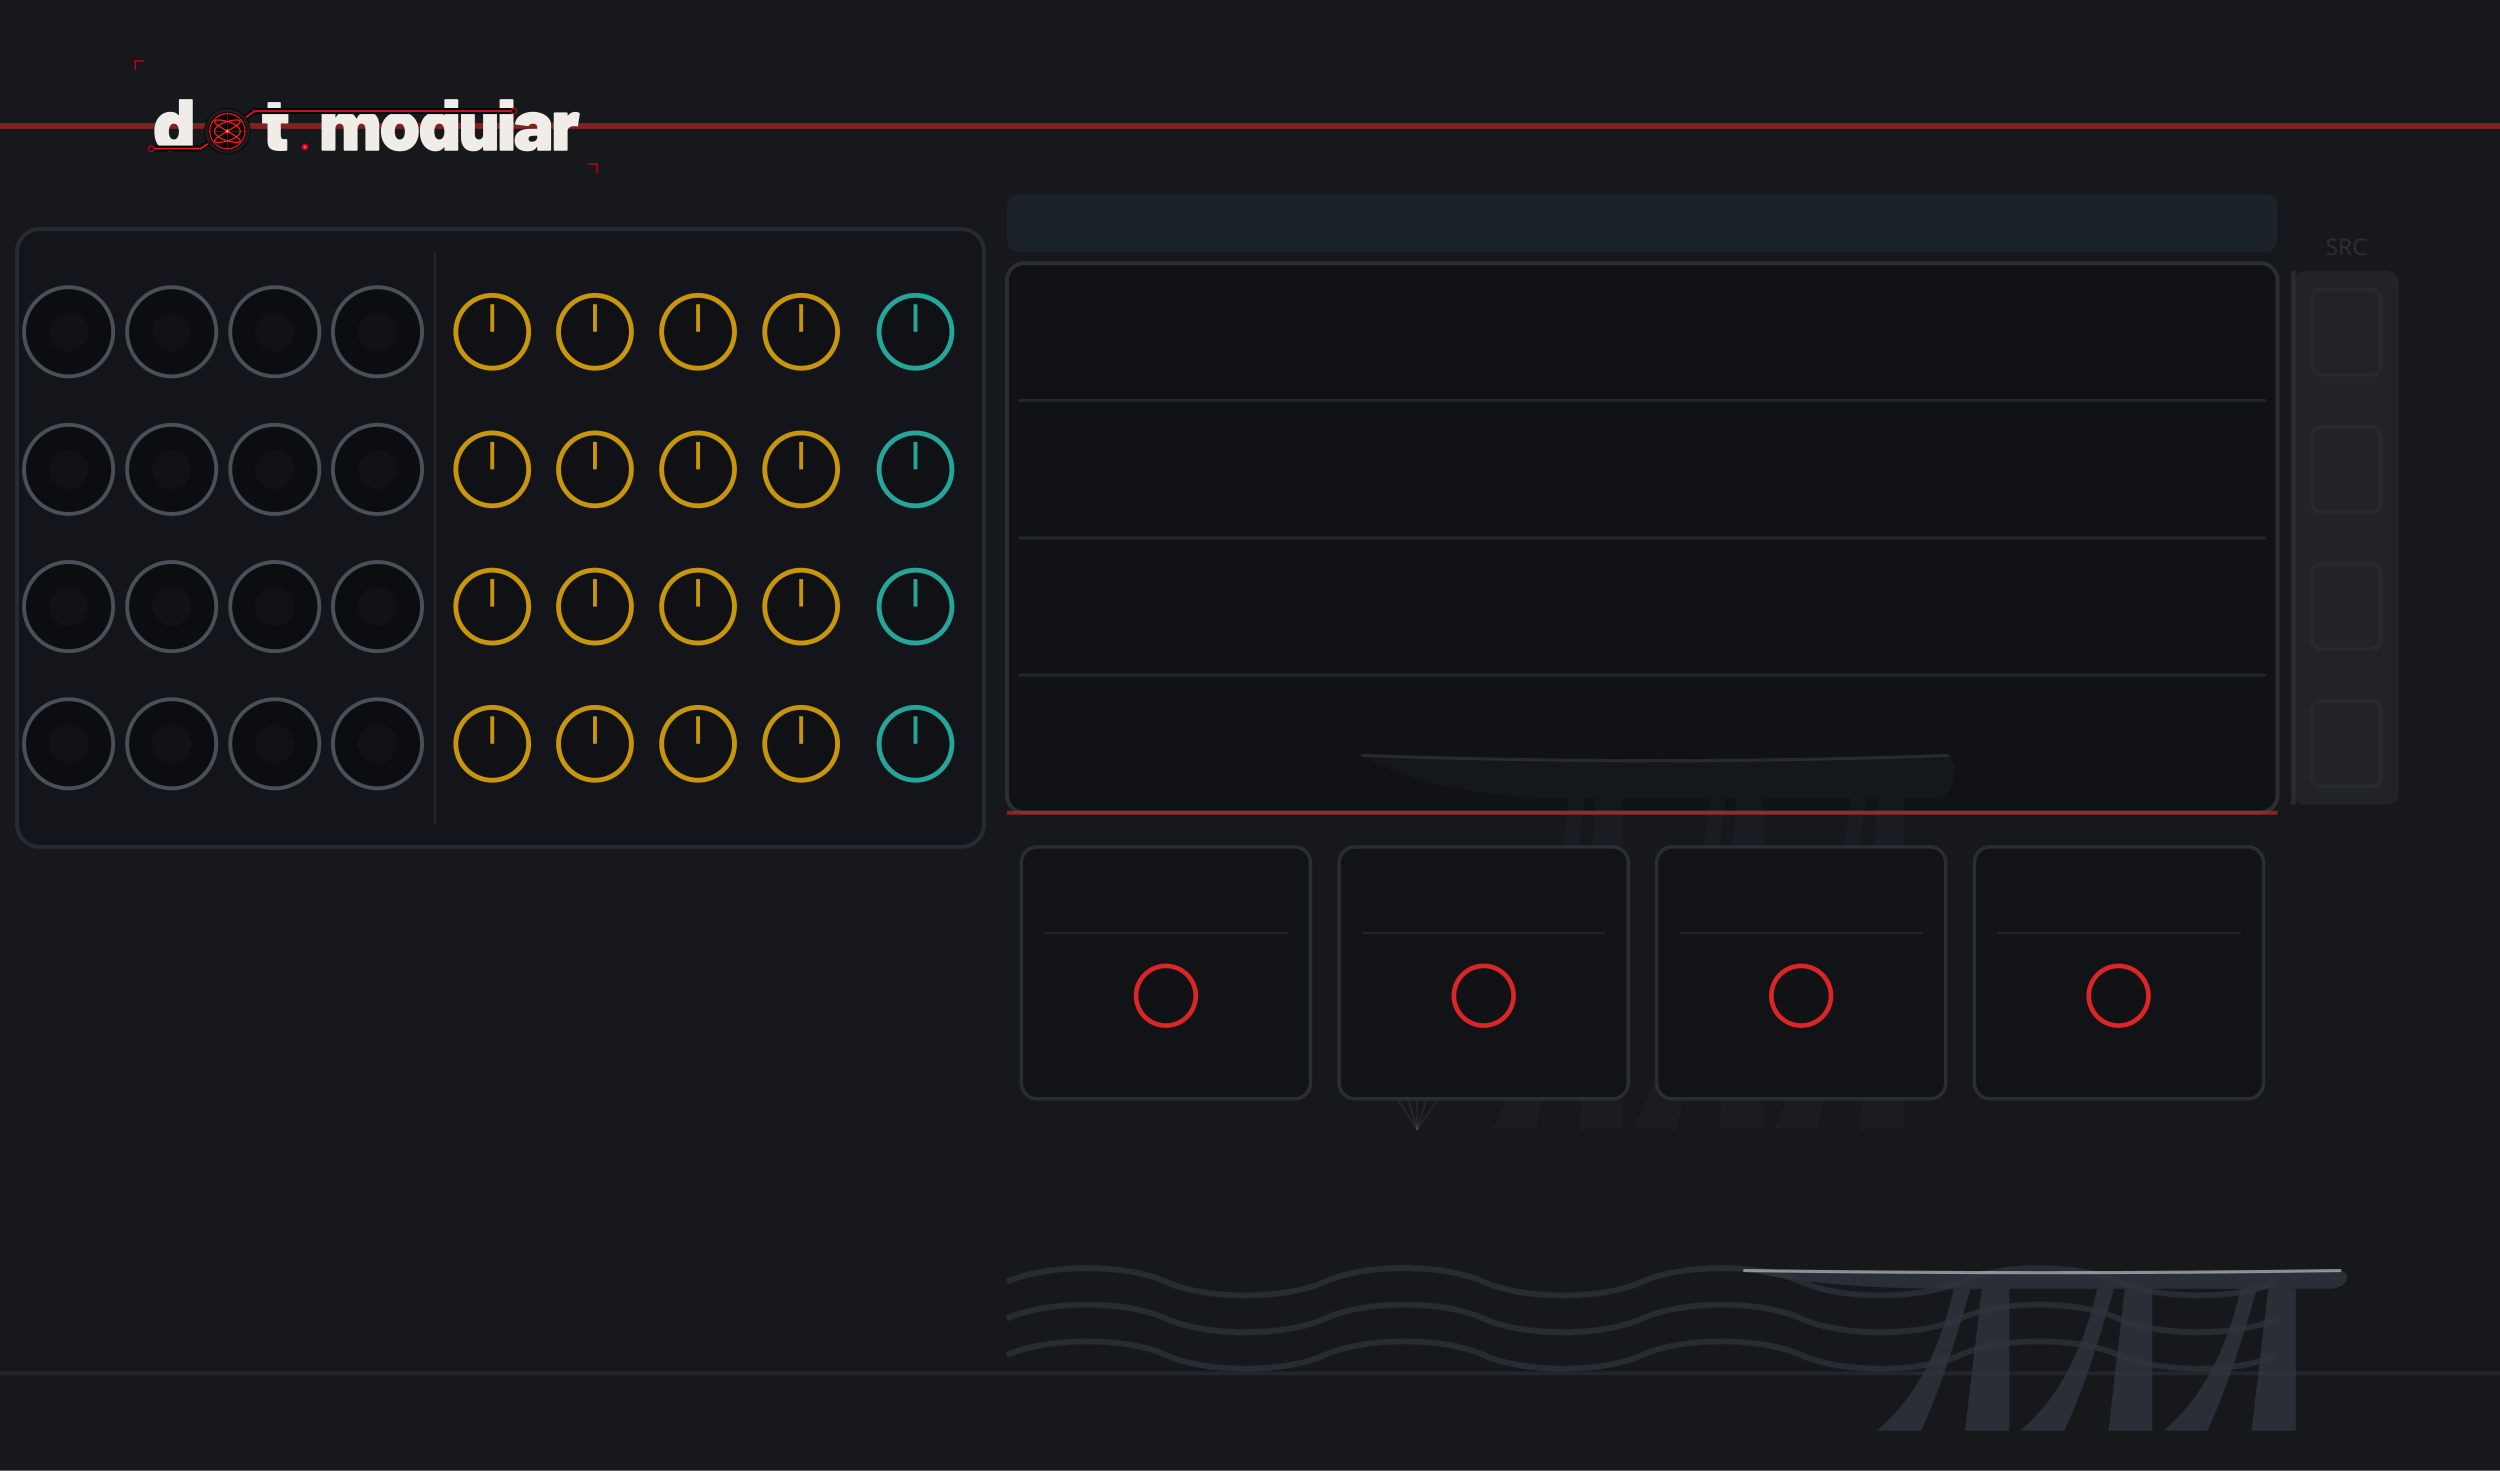
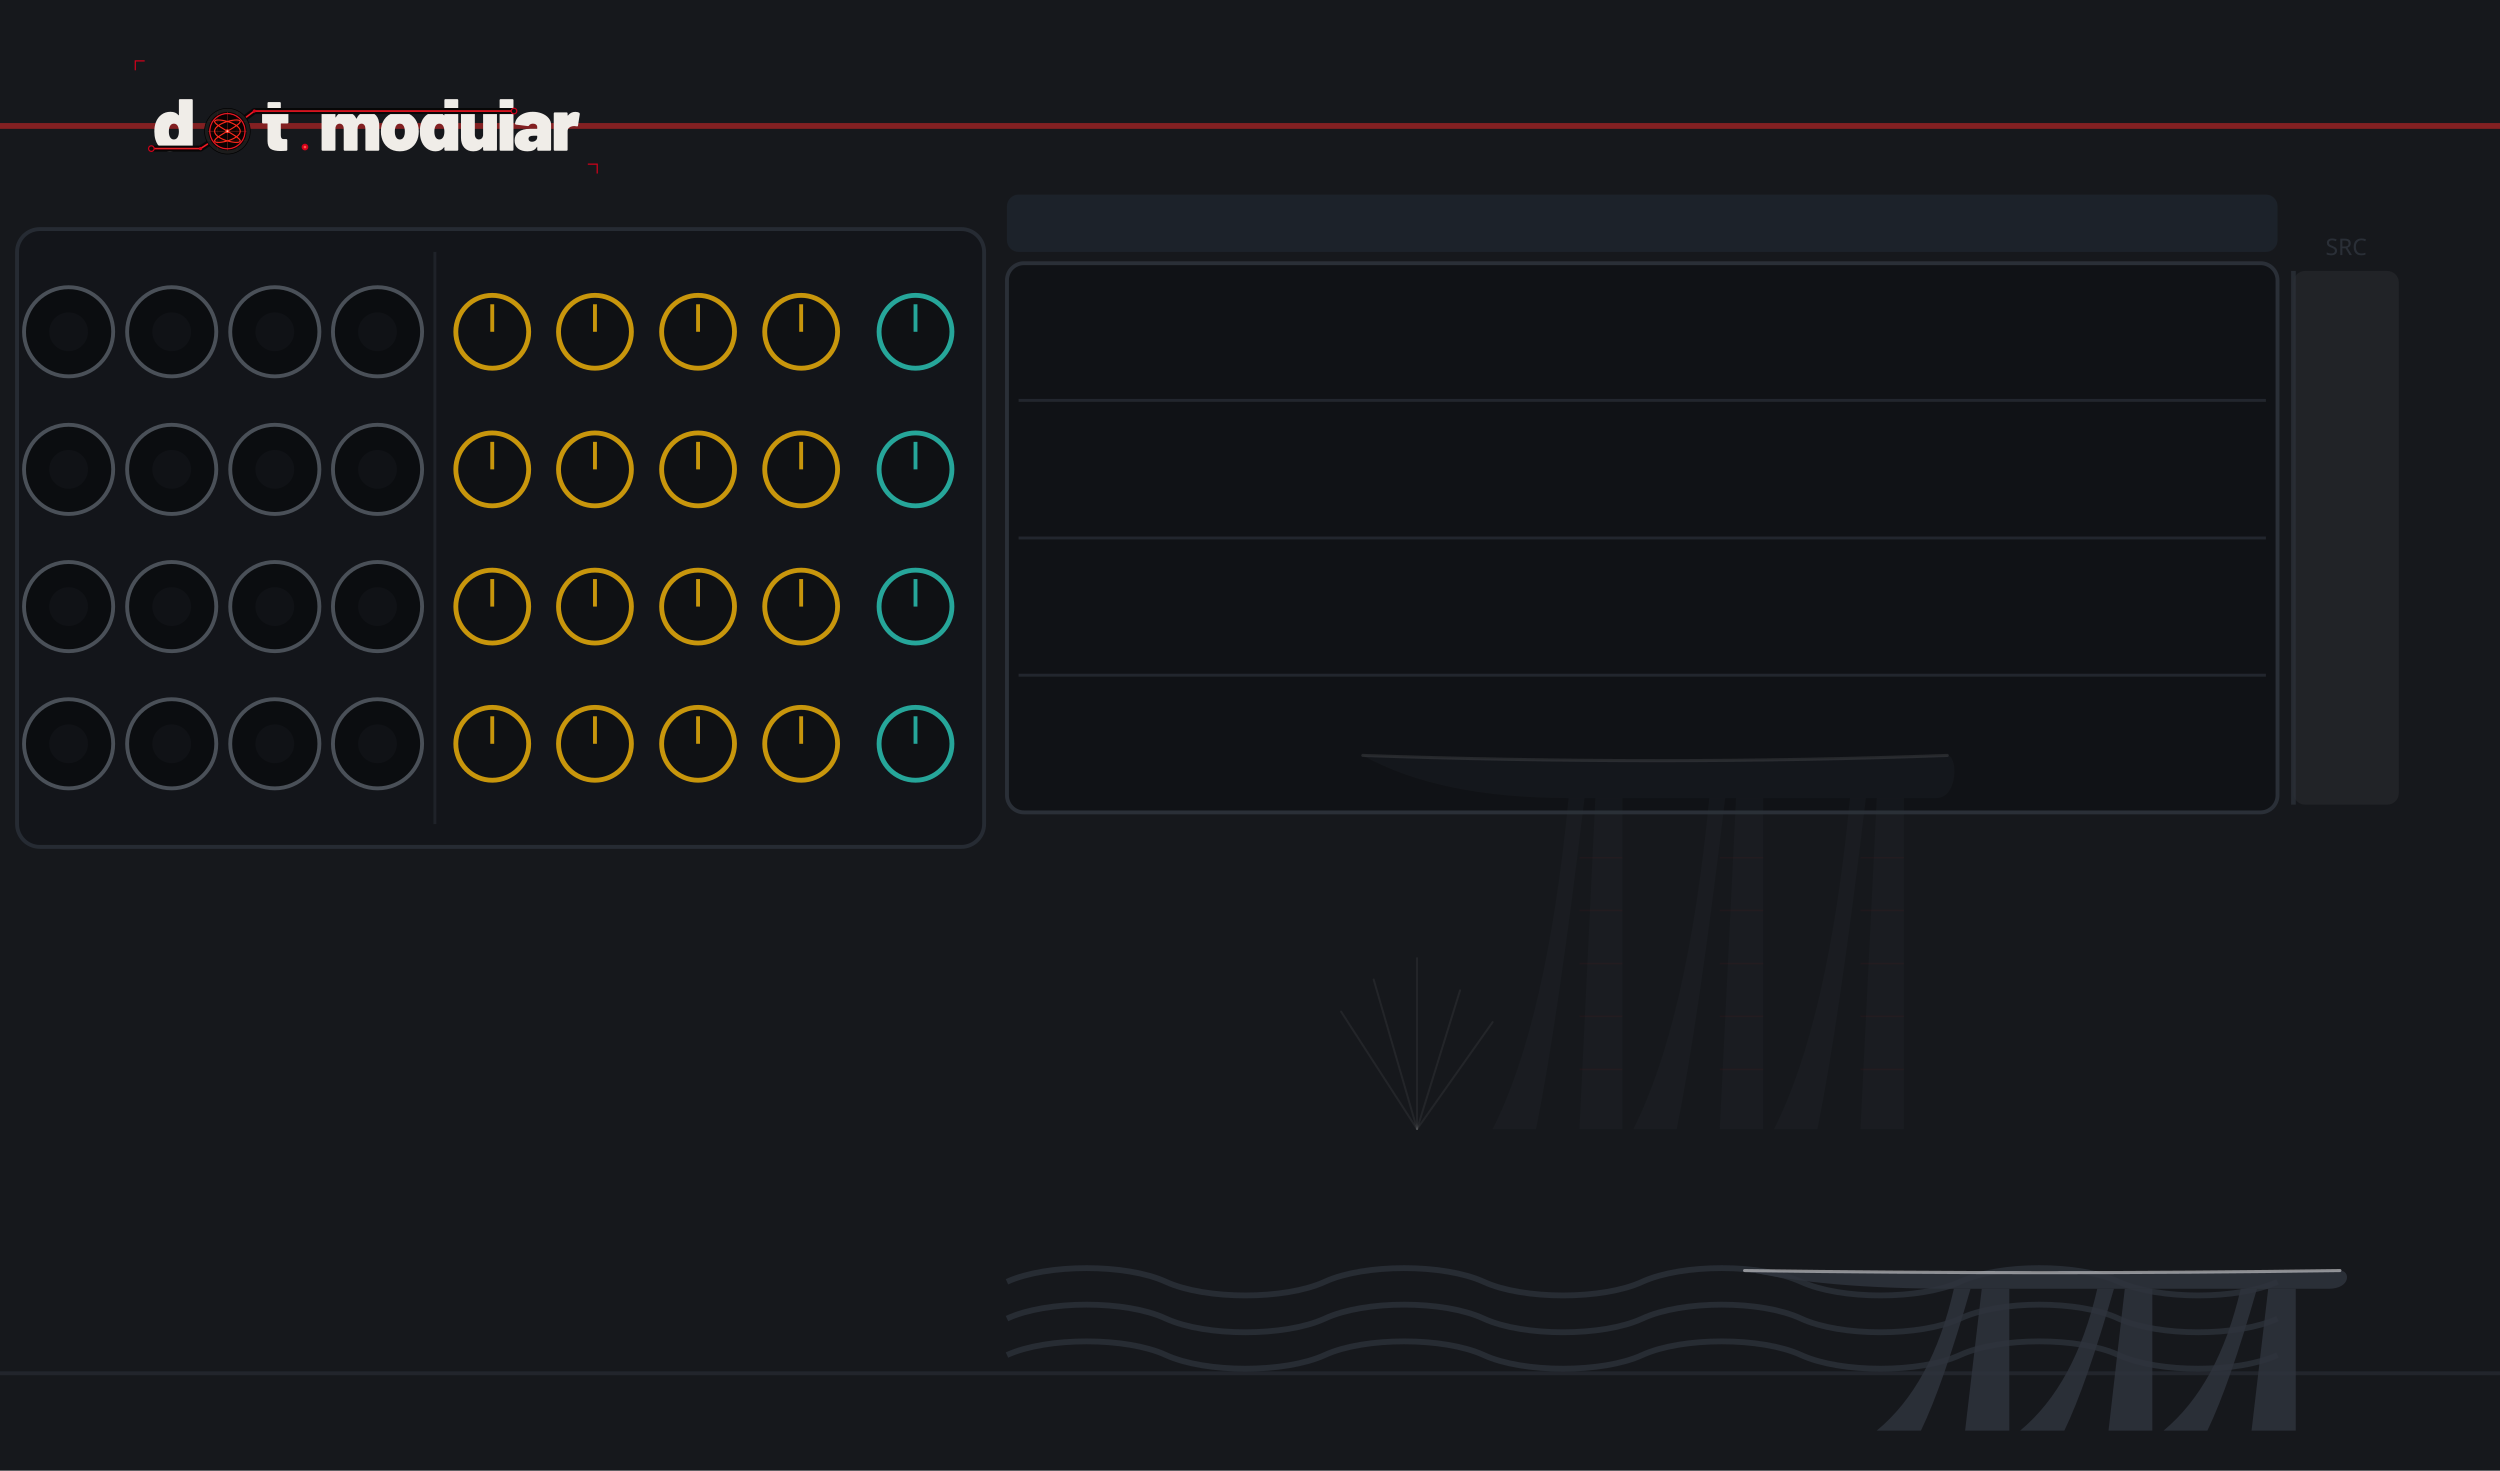
<svg xmlns="http://www.w3.org/2000/svg" width="645.0" height="379.43" viewBox="0 0 645.0 379.43">
  <g>
    <rect width="645.0" height="379.43" fill="#16181c" />
    <line x1="0" y1="32.5" x2="645.0" y2="32.5" stroke="#dc2626" stroke-width="1.5" opacity="0.55" />
    <line x1="0" y1="354.3" x2="645.0" y2="354.3" stroke="#262b33" stroke-width="1" opacity="0.7" />
    <rect x="259.8" y="50.2" width="327.8" height="14.8" rx="3.0" fill="#202833" opacity="0.6" />
    <rect x="259.8" y="67.9" width="327.8" height="141.7" rx="4.4" fill="#101216" stroke="#2a2f37" stroke-width="1" />
    <path d="M 385.1 291.3 Q 399.1 263.7 404.7 205.9 L 408.8 205.9 Q 401.9 263.7 396.3 291.3 Z" fill="#2e333c" fill-opacity="0.16" />
    <path d="M 421.4 291.3 Q 435.4 263.7 441.0 205.9 L 445.1 205.9 Q 438.2 263.7 432.6 291.3 Z" fill="#2e333c" fill-opacity="0.16" />
    <path d="M 457.7 291.3 Q 471.7 263.7 477.3 205.9 L 481.4 205.9 Q 474.5 263.7 468.9 291.3 Z" fill="#2e333c" fill-opacity="0.16" />
    <polygon points="407.5,291.3 411.6,205.9 418.6,205.9 418.6,291.3" fill="#2e333c" fill-opacity="0.16" />
    <polygon points="443.7,291.3 447.9,205.9 454.9,205.9 454.9,291.3" fill="#2e333c" fill-opacity="0.16" />
    <polygon points="480.0,291.3 484.2,205.9 491.2,205.9 491.2,291.3" fill="#2e333c" fill-opacity="0.16" />
    <line x1="407.5" y1="221.3" x2="418.6" y2="221.3" stroke="#dc2626" stroke-width="0.4" stroke-opacity="0.048" />
    <line x1="407.5" y1="234.9" x2="418.6" y2="234.9" stroke="#dc2626" stroke-width="0.4" stroke-opacity="0.048" />
    <line x1="407.5" y1="248.6" x2="418.6" y2="248.6" stroke="#dc2626" stroke-width="0.4" stroke-opacity="0.048" />
    <line x1="407.5" y1="262.2" x2="418.6" y2="262.2" stroke="#dc2626" stroke-width="0.4" stroke-opacity="0.048" />
    <line x1="407.5" y1="275.9" x2="418.6" y2="275.9" stroke="#dc2626" stroke-width="0.4" stroke-opacity="0.048" />
    <line x1="443.7" y1="221.3" x2="454.9" y2="221.3" stroke="#dc2626" stroke-width="0.4" stroke-opacity="0.048" />
    <line x1="443.7" y1="234.9" x2="454.9" y2="234.9" stroke="#dc2626" stroke-width="0.4" stroke-opacity="0.048" />
    <line x1="443.7" y1="248.6" x2="454.9" y2="248.6" stroke="#dc2626" stroke-width="0.4" stroke-opacity="0.048" />
    <line x1="443.7" y1="262.2" x2="454.9" y2="262.2" stroke="#dc2626" stroke-width="0.4" stroke-opacity="0.048" />
    <line x1="443.7" y1="275.9" x2="454.9" y2="275.9" stroke="#dc2626" stroke-width="0.4" stroke-opacity="0.048" />
    <line x1="480.0" y1="221.3" x2="491.2" y2="221.3" stroke="#dc2626" stroke-width="0.4" stroke-opacity="0.048" />
    <line x1="480.0" y1="234.9" x2="491.2" y2="234.9" stroke="#dc2626" stroke-width="0.4" stroke-opacity="0.048" />
    <line x1="480.0" y1="248.6" x2="491.2" y2="248.6" stroke="#dc2626" stroke-width="0.4" stroke-opacity="0.048" />
    <line x1="480.0" y1="262.2" x2="491.2" y2="262.2" stroke="#dc2626" stroke-width="0.4" stroke-opacity="0.048" />
    <line x1="480.0" y1="275.9" x2="491.2" y2="275.9" stroke="#dc2626" stroke-width="0.4" stroke-opacity="0.048" />
    <path d="M 351.6 194.9 Q 428.4 197.6 502.4 194.9 C 505.2 194.9 505.2 205.9 499.6 205.9 L 404.7 205.9 Q 371.2 205.9 351.6 194.9 Z" fill="#2e333c" fill-opacity="0.16" />
    <path d="M 351.6 194.9 Q 428.4 197.6 502.4 194.9" fill="none" stroke="#d8d8dc" stroke-width="0.8" stroke-opacity="0.112" stroke-linecap="round" />
    <line x1="365.6" y1="291.3" x2="346.0" y2="261.0" stroke="#d8d8dc" stroke-width="0.5" stroke-opacity="0.072" stroke-linecap="round" />
    <line x1="365.6" y1="291.3" x2="354.4" y2="252.7" stroke="#d8d8dc" stroke-width="0.5" stroke-opacity="0.072" stroke-linecap="round" />
    <line x1="365.6" y1="291.3" x2="365.6" y2="247.2" stroke="#d8d8dc" stroke-width="0.5" stroke-opacity="0.072" stroke-linecap="round" />
    <line x1="365.6" y1="291.3" x2="376.7" y2="255.5" stroke="#d8d8dc" stroke-width="0.5" stroke-opacity="0.072" stroke-linecap="round" />
    <line x1="365.6" y1="291.3" x2="385.1" y2="263.7" stroke="#d8d8dc" stroke-width="0.5" stroke-opacity="0.072" stroke-linecap="round" />
    <line x1="262.8" y1="103.3" x2="584.6" y2="103.3" stroke="#2a2f37" stroke-width="0.75" opacity="0.7" />
    <line x1="262.8" y1="138.8" x2="584.6" y2="138.8" stroke="#2a2f37" stroke-width="0.75" opacity="0.7" />
    <line x1="262.8" y1="174.2" x2="584.6" y2="174.2" stroke="#2a2f37" stroke-width="0.75" opacity="0.7" />
    <rect x="591.7" y="69.9" width="27.2" height="137.7" rx="3.0" fill="#ffffff" fill-opacity="0.05" />
    <line x1="591.7" y1="69.9" x2="591.7" y2="207.6" stroke="#2a2f37" stroke-width="1.2" opacity="0.8" />
    <text x="605.3" y="65.8" font-family="sans-serif" font-size="5.9" fill="#2a2f37" text-anchor="middle">SRC</text>
-     <rect x="596.5" y="74.7" width="17.7" height="22.0" rx="2.4" fill="none" stroke="#2a2f37" stroke-width="1.0" opacity="0.55" />
-     <rect x="596.5" y="110.1" width="17.7" height="22.0" rx="2.4" fill="none" stroke="#2a2f37" stroke-width="1.0" opacity="0.55" />
-     <rect x="596.5" y="145.5" width="17.7" height="22.0" rx="2.4" fill="none" stroke="#2a2f37" stroke-width="1.0" opacity="0.55" />
-     <rect x="596.5" y="180.9" width="17.7" height="22.0" rx="2.4" fill="none" stroke="#2a2f37" stroke-width="1.0" opacity="0.55" />
    <path d="M 259.8 330.7 C 270.1 326.0 290.6 326.0 300.8 330.7 C 311.1 335.4 331.5 335.4 341.8 330.7 C 352.0 326.0 372.5 326.0 382.8 330.7 C 393.0 335.4 413.5 335.4 423.7 330.7 C 434.0 326.0 454.4 326.0 464.7 330.7 C 474.9 335.4 495.4 335.4 505.7 330.7 C 515.9 326.0 536.4 326.0 546.6 330.7 C 556.9 335.4 577.4 335.4 587.6 330.7 " fill="none" stroke="#333944" stroke-width="1.5" stroke-opacity="0.6" />
    <path d="M 259.8 340.2 C 270.1 335.4 290.6 335.4 300.8 340.2 C 311.1 344.9 331.5 344.9 341.8 340.2 C 352.0 335.4 372.5 335.4 382.8 340.2 C 393.0 344.9 413.5 344.9 423.7 340.2 C 434.0 335.4 454.4 335.4 464.7 340.2 C 474.9 344.9 495.4 344.9 505.7 340.2 C 515.9 335.4 536.4 335.4 546.6 340.2 C 556.9 344.9 577.4 344.9 587.6 340.2 " fill="none" stroke="#333944" stroke-width="1.5" stroke-opacity="0.6" />
    <path d="M 259.8 349.6 C 270.1 344.9 290.6 344.9 300.8 349.6 C 311.1 354.3 331.5 354.3 341.8 349.6 C 352.0 344.9 372.5 344.9 382.8 349.6 C 393.0 354.3 413.5 354.3 423.7 349.6 C 434.0 344.9 454.4 344.9 464.7 349.6 C 474.9 354.3 495.4 354.3 505.7 349.6 C 515.9 344.9 536.4 344.9 546.6 349.6 C 556.9 354.3 577.4 354.3 587.6 349.6 " fill="none" stroke="#333944" stroke-width="1.5" stroke-opacity="0.6" />
    <path d="M 484.2 369.1 Q 498.5 357.3 504.1 332.5 L 508.4 332.5 Q 501.3 357.3 495.6 369.1 Z" fill="#2e333c" fill-opacity="0.85" />
    <path d="M 521.2 369.1 Q 535.4 357.3 541.1 332.5 L 545.4 332.5 Q 538.3 357.3 532.6 369.1 Z" fill="#2e333c" fill-opacity="0.85" />
    <path d="M 558.2 369.1 Q 572.4 357.3 578.1 332.5 L 582.3 332.5 Q 575.2 357.3 569.5 369.1 Z" fill="#2e333c" fill-opacity="0.85" />
    <polygon points="507.0,369.1 511.3,332.5 518.4,332.5 518.4,369.1" fill="#2e333c" fill-opacity="0.85" />
    <polygon points="544.0,369.1 548.2,332.5 555.3,332.5 555.3,369.1" fill="#2e333c" fill-opacity="0.85" />
    <polygon points="580.9,369.1 585.2,332.5 592.3,332.5 592.3,369.1" fill="#2e333c" fill-opacity="0.85" />
    <path d="M 450.1 327.8 Q 528.3 328.9 603.7 327.8 C 606.5 327.8 606.5 332.5 600.8 332.5 L 504.1 332.5 Q 470.0 332.5 450.1 327.8 Z" fill="#2e333c" fill-opacity="0.85" />
    <path d="M 450.1 327.8 Q 528.3 328.9 603.7 327.8" fill="none" stroke="#d8d8dc" stroke-width="0.8" stroke-opacity="0.595" stroke-linecap="round" />
    <rect x="4.4" y="59.1" width="249.5" height="159.4" rx="5.9" fill="#13151a" stroke="#262b33" stroke-width="1" />
    <line x1="112.2" y1="65.0" x2="112.2" y2="212.6" stroke="#262b33" stroke-width="0.75" opacity="0.6" />
  </g>
  <g>
    <g transform="translate(32.48,13.29) scale(0.17297)">
      <g transform="translate(40.00,148.00) scale(0.11,-0.11)">
        <path d="M370 700H528Q535 700 539.0 696.0Q543 692 543 685V15Q543 8 539.0 4.0Q535 0 528 0H370Q363 0 359.0 4.0Q355 8 355 15V45Q355 48 353.0 49.0Q351 50 349 47Q312 -8 233 -8Q166 -8 112.5 34.5Q59 77 37 150Q22 200 22 262Q22 334 44 390Q68 451 119.0 489.5Q170 528 241 528Q314 528 349 482Q351 480 353.0 480.5Q355 481 355 484V685Q355 692 359.0 696.0Q363 700 370 700ZM355 259Q355 307 339 336Q321 367 287 367Q251 367 234 334Q219 306 219 259Q219 214 234 186Q252 153 287 153Q322 153 340 187Q355 216 355 259Z" fill="#f0ede8" />
      </g>
      <g transform="translate(201.37,148.00) scale(0.11,-0.11)">
        <path d="M358 370H275Q270 370 270 365V208Q270 158 306 158H343Q350 158 354.0 154.0Q358 150 358 143V15Q358 1 343 -1Q304 -4 268 -4Q177 -4 134.0 24.0Q91 52 90 130V365Q90 370 85 370H31Q24 370 20.0 374.0Q16 378 16 385V505Q16 512 20.0 516.0Q24 520 31 520H85Q90 520 90 525V645Q90 652 94.0 656.0Q98 660 105 660H255Q262 660 266.0 656.0Q270 652 270 645V525Q270 520 275 520H358Q365 520 369.0 516.0Q373 512 373 505V385Q373 378 369.0 374.0Q365 370 358 370Z" fill="#f0ede8" />
      </g>
      <g transform="translate(288.27,148.00) scale(0.11,-0.11)">
        <path d="M815 341V15Q815 8 811.0 4.0Q807 0 800 0H642Q635 0 631.0 4.0Q627 8 627 15V300Q627 330 612.5 348.5Q598 367 575 367Q551 367 536.0 348.5Q521 330 521 300V15Q521 8 517.0 4.0Q513 0 506 0H348Q341 0 337.0 4.0Q333 8 333 15V300Q333 330 317.5 348.5Q302 367 277 367Q255 367 240.5 353.5Q226 340 222 317Q221 315 221 311V15Q221 8 217.0 4.0Q213 0 206 0H48Q41 0 37.0 4.0Q33 8 33 15V505Q33 512 37.0 516.0Q41 520 48 520H206Q213 520 217.0 516.0Q221 512 221 505V455Q221 451 223.0 451.0Q225 451 227 454Q265 528 355 528Q406 528 444.5 504.5Q483 481 503 437Q506 432 509 438Q529 483 564.5 505.5Q600 528 648 528Q727 528 771.0 479.0Q815 430 815 341Z" fill="#f0ede8" />
      </g>
      <g transform="translate(377.92,148.00) scale(0.11,-0.11)">
        <path d="M32 181Q22 217 22 261Q22 310 34 350Q58 433 122.5 480.5Q187 528 280 528Q373 528 436.5 480.5Q500 433 524 352Q536 310 536 263Q536 225 528 187Q507 97 441.5 44.5Q376 -8 279 -8Q184 -8 118.5 43.0Q53 94 32 181ZM343 217Q347 236 347 262Q347 285 342 308Q327 367 279 367Q229 367 216 308Q211 291 211 262Q211 236 215 217Q230 153 279 153Q305 153 321.0 170.5Q337 188 343 217Z" fill="#f0ede8" />
      </g>
      <g transform="translate(436.00,148.00) scale(0.11,-0.11)">
        <path d="M370 700H528Q535 700 539.0 696.0Q543 692 543 685V15Q543 8 539.0 4.0Q535 0 528 0H370Q363 0 359.0 4.0Q355 8 355 15V45Q355 48 353.0 49.0Q351 50 349 47Q312 -8 233 -8Q166 -8 112.5 34.5Q59 77 37 150Q22 200 22 262Q22 334 44 390Q68 451 119.0 489.5Q170 528 241 528Q314 528 349 482Q351 480 353.0 480.5Q355 481 355 484V685Q355 692 359.0 696.0Q363 700 370 700ZM355 259Q355 307 339 336Q321 367 287 367Q251 367 234 334Q219 306 219 259Q219 214 234 186Q252 153 287 153Q322 153 340 187Q355 216 355 259Z" fill="#f0ede8" />
      </g>
      <g transform="translate(496.39,148.00) scale(0.11,-0.11)">
        <path d="M346 520H504Q511 520 515.0 516.0Q519 512 519 505V15Q519 8 515.0 4.0Q511 0 504 0H346Q339 0 335.0 4.0Q331 8 331 15V48Q331 51 329.0 52.0Q327 53 325 50Q284 -8 197 -8Q121 -8 76.0 41.5Q31 91 31 179V505Q31 512 35.0 516.0Q39 520 46 520H204Q211 520 215.0 516.0Q219 512 219 505V220Q219 190 234.5 171.5Q250 153 275 153Q297 153 311.5 166.5Q326 180 330 203Q331 205 331 209V505Q331 512 335.0 516.0Q339 520 346 520Z" fill="#f0ede8" />
      </g>
      <g transform="translate(553.81,148.00) scale(0.11,-0.11)">
        <path d="M33 15V685Q33 692 37.0 696.0Q41 700 48 700H206Q213 700 217.0 696.0Q221 692 221 685V15Q221 8 217.0 4.0Q213 0 206 0H48Q41 0 37.0 4.0Q33 8 33 15Z" fill="#f0ede8" />
      </g>
      <g transform="translate(578.45,148.00) scale(0.11,-0.11)">
        <path d="M507 355V15Q507 8 503.0 4.0Q499 0 492 0H334Q327 0 323.0 4.0Q319 8 319 15V50Q319 54 317.5 54.5Q316 55 314 52Q297 21 267.0 6.5Q237 -8 188 -8Q106 -8 59.0 29.5Q12 67 12 139Q12 215 65.5 256.0Q119 297 221 297H314Q319 297 319 302V320Q319 341 303.5 354.0Q288 367 262 367Q244 367 230.0 361.0Q216 355 210 345Q206 338 202.5 335.5Q199 333 193 334L32 354Q18 356 18 366Q22 411 54.0 448.0Q86 485 139.5 506.5Q193 528 259 528Q327 528 384.0 505.0Q441 482 474.0 442.0Q507 402 507 355ZM319 185V198Q319 203 314 203H264Q201 203 201 162Q201 144 212.5 133.0Q224 122 246 122Q278 122 298.5 139.0Q319 156 319 185Z" fill="#f0ede8" />
      </g>
      <g transform="translate(634.55,148.00) scale(0.11,-0.11)">
        <path d="M379 514Q388 509 386 495L362 341Q361 333 356.5 331.0Q352 329 344 331Q326 335 312 335Q297 335 284 332Q258 327 239.5 310.5Q221 294 221 266V15Q221 8 217.0 4.0Q213 0 206 0H48Q41 0 37.0 4.0Q33 8 33 15V505Q33 512 37.0 516.0Q41 520 48 520H206Q213 520 217.0 516.0Q221 512 221 505V481Q221 478 223.0 477.0Q225 476 226 478Q264 527 325 527Q359 527 379 514Z" fill="#f0ede8" />
      </g>
      <path d="M 38.0,144.8 L 111.3,144.8 L 151.4,118.8 L 191.6,88.8 L 578.9,88.8" fill="none" stroke="#070707" stroke-width="9.0" stroke-linecap="round" stroke-linejoin="round" />
      <path d="M 38.0,144.8 L 111.3,144.8 L 151.4,118.8 L 191.6,88.8 L 578.9,88.8" fill="none" stroke="#d4001a" stroke-width="2.60" stroke-linecap="round" stroke-linejoin="round" />
      <path d="M 38.0,144.8 L 111.3,144.8 L 151.4,118.8 L 191.6,88.8 L 578.9,88.8" fill="none" stroke="#ff5533" stroke-width="0.88" stroke-linecap="round" stroke-linejoin="round" opacity="0.7" />
      <circle cx="38.0" cy="144.8" r="4.2" fill="#0d0d0d" stroke="#d4001a" stroke-width="1.76" />
      <circle cx="578.9" cy="88.8" r="4.2" fill="#0d0d0d" stroke="#d4001a" stroke-width="1.76" />
      <circle cx="111.3" cy="144.8" r="2.4" fill="#d4001a" />
      <circle cx="191.6" cy="88.8" r="2.4" fill="#d4001a" />
      <g transform="translate(151.430,118.850)">
        <circle r="34.100" fill="#1c1c1c" stroke="#000000" stroke-width="1.023" />
        <circle r="28.644" fill="#0a0202" />
        <g stroke="#a83020" stroke-width="0.682" opacity="0.9">
          <line x1="-28.644" y1="0" x2="28.644" y2="0" />
          <line x1="0" y1="-28.644" x2="0" y2="28.644" />
        </g>
        <g stroke="#7a2018" stroke-width="0.443" opacity="0.6">
          <line x1="-28.644" y1="-14.322" x2="28.644" y2="-14.322" />
          <line x1="-14.322" y1="-28.644" x2="-14.322" y2="28.644" />
          <line x1="-28.644" y1="14.322" x2="28.644" y2="14.322" />
          <line x1="14.322" y1="-28.644" x2="14.322" y2="28.644" />
        </g>
        <path d="M 19.10,0.00 L 19.01,1.05 L 18.76,2.09 L 18.34,3.13 L 17.76,4.16 L 17.01,5.16 L 16.12,6.15 L 15.09,7.11 L 13.92,8.05 L 12.63,8.95 L 11.22,9.82 L 9.72,10.65 L 8.13,11.44 L 6.47,12.18 L 4.75,12.87 L 2.99,13.52 L 1.20,14.11 L -0.60,14.64 L -2.39,15.12 L -4.17,15.54 L -5.90,15.89 L -7.58,16.18 L -9.20,16.41 L -10.73,16.58 L -12.17,16.68 L -13.50,16.71 L -14.71,16.68 L -15.79,16.58 L -16.73,16.41 L -17.53,16.18 L -18.16,15.89 L -18.64,15.54 L -18.95,15.12 L -19.09,14.64 L -19.06,14.11 L -18.86,13.52 L -18.50,12.87 L -17.97,12.18 L -17.28,11.44 L -16.44,10.65 L -15.45,9.82 L -14.32,8.95 L -13.07,8.05 L -11.70,7.11 L -10.23,6.15 L -8.67,5.16 L -7.03,4.16 L -5.33,3.13 L -3.58,2.09 L -1.80,1.05 L -0.00,0.00 L 1.80,-1.05 L 3.58,-2.09 L 5.33,-3.13 L 7.03,-4.16 L 8.67,-5.16 L 10.23,-6.15 L 11.70,-7.11 L 13.07,-8.05 L 14.32,-8.95 L 15.45,-9.82 L 16.44,-10.65 L 17.28,-11.44 L 17.97,-12.18 L 18.50,-12.87 L 18.86,-13.52 L 19.06,-14.11 L 19.09,-14.64 L 18.95,-15.12 L 18.64,-15.54 L 18.16,-15.89 L 17.53,-16.18 L 16.73,-16.41 L 15.79,-16.58 L 14.71,-16.68 L 13.50,-16.71 L 12.17,-16.68 L 10.73,-16.58 L 9.20,-16.41 L 7.58,-16.18 L 5.90,-15.89 L 4.17,-15.54 L 2.39,-15.12 L 0.60,-14.64 L -1.20,-14.11 L -2.99,-13.52 L -4.75,-12.87 L -6.47,-12.18 L -8.13,-11.44 L -9.72,-10.65 L -11.22,-9.82 L -12.63,-8.95 L -13.92,-8.05 L -15.09,-7.11 L -16.12,-6.15 L -17.01,-5.16 L -17.76,-4.16 L -18.34,-3.13 L -18.76,-2.09 L -19.01,-1.05 L -19.10,-0.00 L -19.01,1.05 L -18.76,2.09 L -18.34,3.13 L -17.76,4.16 L -17.01,5.16 L -16.12,6.15 L -15.09,7.11 L -13.92,8.05 L -12.63,8.95 L -11.22,9.82 L -9.72,10.65 L -8.13,11.44 L -6.47,12.18 L -4.75,12.87 L -2.99,13.52 L -1.20,14.11 L 0.60,14.64 L 2.39,15.12 L 4.17,15.54 L 5.90,15.89 L 7.58,16.18 L 9.20,16.41 L 10.73,16.58 L 12.17,16.68 L 13.50,16.71 L 14.71,16.68 L 15.79,16.58 L 16.73,16.41 L 17.53,16.18 L 18.16,15.89 L 18.64,15.54 L 18.95,15.12 L 19.09,14.64 L 19.06,14.11 L 18.86,13.52 L 18.50,12.87 L 17.97,12.18 L 17.28,11.44 L 16.44,10.65 L 15.45,9.82 L 14.32,8.95 L 13.07,8.05 L 11.70,7.11 L 10.23,6.15 L 8.67,5.16 L 7.03,4.16 L 5.33,3.13 L 3.58,2.09 L 1.80,1.05 L 0.00,0.00 L -1.80,-1.05 L -3.58,-2.09 L -5.33,-3.13 L -7.03,-4.16 L -8.67,-5.16 L -10.23,-6.15 L -11.70,-7.11 L -13.07,-8.05 L -14.32,-8.95 L -15.45,-9.82 L -16.44,-10.65 L -17.28,-11.44 L -17.97,-12.18 L -18.50,-12.87 L -18.86,-13.52 L -19.06,-14.11 L -19.09,-14.64 L -18.95,-15.12 L -18.64,-15.54 L -18.16,-15.89 L -17.53,-16.18 L -16.73,-16.41 L -15.79,-16.58 L -14.71,-16.68 L -13.50,-16.71 L -12.17,-16.68 L -10.73,-16.58 L -9.20,-16.41 L -7.58,-16.18 L -5.90,-15.89 L -4.17,-15.54 L -2.39,-15.12 L -0.60,-14.64 L 1.20,-14.11 L 2.99,-13.52 L 4.75,-12.87 L 6.47,-12.18 L 8.13,-11.44 L 9.72,-10.65 L 11.22,-9.82 L 12.63,-8.95 L 13.92,-8.05 L 15.09,-7.11 L 16.12,-6.15 L 17.01,-5.16 L 17.76,-4.16 L 18.34,-3.13 L 18.76,-2.09 L 19.01,-1.05 L 19.10,-0.00 Z" fill="none" stroke="#ff2a1a" stroke-width="1.705" stroke-linejoin="round" />
        <circle r="26.257" fill="none" stroke="#d4001a" stroke-width="1.876" />
        <circle r="26.257" fill="none" stroke="#ff5533" stroke-width="0.614" opacity="0.7" />
        <circle r="2.899" fill="#ff3322" />
        <circle r="1.364" fill="#ffccbb" />
      </g>
      <circle cx="267.1" cy="142.5" r="5.0" fill="#d4001a" />
      <circle cx="267.1" cy="142.5" r="2.0" fill="#ff5544" />
      <polyline points="14,28 14,14 28,14" fill="none" stroke="#d4001a" stroke-width="1.8" />
      <polyline points="703,182 703,168 689,168" fill="none" stroke="#d4001a" stroke-width="1.8" />
    </g>
  </g>
  <g>
    <circle cx="17.7" cy="85.6" r="11.5" fill="#0b0d10" stroke="#4a5058" stroke-width="1" />
    <circle cx="17.7" cy="85.6" r="5.0" fill="#101216" />
    <circle cx="44.3" cy="85.6" r="11.5" fill="#0b0d10" stroke="#4a5058" stroke-width="1" />
    <circle cx="44.3" cy="85.6" r="5.0" fill="#101216" />
    <circle cx="70.9" cy="85.6" r="11.5" fill="#0b0d10" stroke="#4a5058" stroke-width="1" />
    <circle cx="70.9" cy="85.6" r="5.0" fill="#101216" />
    <circle cx="97.4" cy="85.6" r="11.5" fill="#0b0d10" stroke="#4a5058" stroke-width="1" />
    <circle cx="97.4" cy="85.6" r="5.0" fill="#101216" />
    <circle cx="127.0" cy="85.6" r="9.4" fill="#0f1114" stroke="#c8960c" stroke-width="1.25" />
    <line x1="127.0" y1="85.6" x2="127.0" y2="78.5" stroke="#c8960c" stroke-width="1" />
    <circle cx="153.5" cy="85.6" r="9.4" fill="#0f1114" stroke="#c8960c" stroke-width="1.25" />
    <line x1="153.5" y1="85.6" x2="153.5" y2="78.5" stroke="#c8960c" stroke-width="1" />
    <circle cx="180.1" cy="85.6" r="9.4" fill="#0f1114" stroke="#c8960c" stroke-width="1.25" />
    <line x1="180.1" y1="85.6" x2="180.1" y2="78.5" stroke="#c8960c" stroke-width="1" />
    <circle cx="206.7" cy="85.6" r="9.4" fill="#0f1114" stroke="#c8960c" stroke-width="1.25" />
    <line x1="206.7" y1="85.6" x2="206.7" y2="78.5" stroke="#c8960c" stroke-width="1" />
    <circle cx="236.2" cy="85.6" r="9.4" fill="#0f1114" stroke="#26a69a" stroke-width="1.25" />
    <line x1="236.2" y1="85.6" x2="236.2" y2="78.5" stroke="#26a69a" stroke-width="1" />
    <circle cx="17.7" cy="121.1" r="11.5" fill="#0b0d10" stroke="#4a5058" stroke-width="1" />
    <circle cx="17.7" cy="121.1" r="5.0" fill="#101216" />
    <circle cx="44.3" cy="121.1" r="11.5" fill="#0b0d10" stroke="#4a5058" stroke-width="1" />
    <circle cx="44.3" cy="121.1" r="5.0" fill="#101216" />
    <circle cx="70.9" cy="121.1" r="11.5" fill="#0b0d10" stroke="#4a5058" stroke-width="1" />
    <circle cx="70.9" cy="121.1" r="5.0" fill="#101216" />
    <circle cx="97.4" cy="121.1" r="11.5" fill="#0b0d10" stroke="#4a5058" stroke-width="1" />
    <circle cx="97.4" cy="121.1" r="5.0" fill="#101216" />
    <circle cx="127.0" cy="121.1" r="9.4" fill="#0f1114" stroke="#c8960c" stroke-width="1.25" />
    <line x1="127.0" y1="121.1" x2="127.0" y2="114.0" stroke="#c8960c" stroke-width="1" />
    <circle cx="153.5" cy="121.1" r="9.4" fill="#0f1114" stroke="#c8960c" stroke-width="1.25" />
    <line x1="153.5" y1="121.1" x2="153.5" y2="114.0" stroke="#c8960c" stroke-width="1" />
    <circle cx="180.1" cy="121.1" r="9.4" fill="#0f1114" stroke="#c8960c" stroke-width="1.25" />
    <line x1="180.1" y1="121.1" x2="180.1" y2="114.0" stroke="#c8960c" stroke-width="1" />
    <circle cx="206.7" cy="121.1" r="9.4" fill="#0f1114" stroke="#c8960c" stroke-width="1.25" />
    <line x1="206.7" y1="121.1" x2="206.7" y2="114.0" stroke="#c8960c" stroke-width="1" />
    <circle cx="236.2" cy="121.1" r="9.4" fill="#0f1114" stroke="#26a69a" stroke-width="1.25" />
    <line x1="236.2" y1="121.1" x2="236.2" y2="114.0" stroke="#26a69a" stroke-width="1" />
    <circle cx="17.7" cy="156.5" r="11.5" fill="#0b0d10" stroke="#4a5058" stroke-width="1" />
    <circle cx="17.7" cy="156.5" r="5.0" fill="#101216" />
    <circle cx="44.3" cy="156.5" r="11.5" fill="#0b0d10" stroke="#4a5058" stroke-width="1" />
    <circle cx="44.3" cy="156.5" r="5.0" fill="#101216" />
    <circle cx="70.9" cy="156.5" r="11.5" fill="#0b0d10" stroke="#4a5058" stroke-width="1" />
    <circle cx="70.9" cy="156.5" r="5.0" fill="#101216" />
    <circle cx="97.4" cy="156.5" r="11.5" fill="#0b0d10" stroke="#4a5058" stroke-width="1" />
    <circle cx="97.4" cy="156.5" r="5.0" fill="#101216" />
    <circle cx="127.0" cy="156.5" r="9.4" fill="#0f1114" stroke="#c8960c" stroke-width="1.25" />
    <line x1="127.0" y1="156.5" x2="127.0" y2="149.4" stroke="#c8960c" stroke-width="1" />
    <circle cx="153.5" cy="156.5" r="9.4" fill="#0f1114" stroke="#c8960c" stroke-width="1.25" />
    <line x1="153.5" y1="156.5" x2="153.5" y2="149.4" stroke="#c8960c" stroke-width="1" />
    <circle cx="180.1" cy="156.5" r="9.4" fill="#0f1114" stroke="#c8960c" stroke-width="1.25" />
    <line x1="180.1" y1="156.5" x2="180.1" y2="149.4" stroke="#c8960c" stroke-width="1" />
    <circle cx="206.7" cy="156.5" r="9.4" fill="#0f1114" stroke="#c8960c" stroke-width="1.25" />
    <line x1="206.7" y1="156.5" x2="206.7" y2="149.4" stroke="#c8960c" stroke-width="1" />
    <circle cx="236.2" cy="156.5" r="9.4" fill="#0f1114" stroke="#26a69a" stroke-width="1.25" />
    <line x1="236.2" y1="156.5" x2="236.2" y2="149.4" stroke="#26a69a" stroke-width="1" />
    <circle cx="17.7" cy="191.9" r="11.5" fill="#0b0d10" stroke="#4a5058" stroke-width="1" />
    <circle cx="17.7" cy="191.9" r="5.0" fill="#101216" />
    <circle cx="44.3" cy="191.9" r="11.5" fill="#0b0d10" stroke="#4a5058" stroke-width="1" />
    <circle cx="44.3" cy="191.9" r="5.0" fill="#101216" />
    <circle cx="70.9" cy="191.9" r="11.5" fill="#0b0d10" stroke="#4a5058" stroke-width="1" />
    <circle cx="70.9" cy="191.9" r="5.0" fill="#101216" />
    <circle cx="97.4" cy="191.9" r="11.5" fill="#0b0d10" stroke="#4a5058" stroke-width="1" />
    <circle cx="97.4" cy="191.9" r="5.0" fill="#101216" />
    <circle cx="127.0" cy="191.9" r="9.4" fill="#0f1114" stroke="#c8960c" stroke-width="1.25" />
    <line x1="127.0" y1="191.9" x2="127.0" y2="184.8" stroke="#c8960c" stroke-width="1" />
    <circle cx="153.5" cy="191.9" r="9.4" fill="#0f1114" stroke="#c8960c" stroke-width="1.25" />
    <line x1="153.5" y1="191.9" x2="153.5" y2="184.8" stroke="#c8960c" stroke-width="1" />
    <circle cx="180.1" cy="191.9" r="9.4" fill="#0f1114" stroke="#c8960c" stroke-width="1.25" />
    <line x1="180.1" y1="191.9" x2="180.1" y2="184.8" stroke="#c8960c" stroke-width="1" />
    <circle cx="206.7" cy="191.9" r="9.4" fill="#0f1114" stroke="#c8960c" stroke-width="1.25" />
    <line x1="206.7" y1="191.9" x2="206.7" y2="184.8" stroke="#c8960c" stroke-width="1" />
    <circle cx="236.2" cy="191.9" r="9.4" fill="#0f1114" stroke="#26a69a" stroke-width="1.25" />
    <line x1="236.2" y1="191.9" x2="236.2" y2="184.8" stroke="#26a69a" stroke-width="1" />
-     <line x1="259.8" y1="209.7" x2="587.6" y2="209.7" stroke="#dc2626" stroke-width="1.0" opacity="0.6" />
-     <rect x="345.5" y="218.5" width="74.6" height="65.0" rx="4.1" fill="#101216" stroke="#2a2f37" stroke-width="0.9" opacity="0.92" />
-     <line x1="351.4" y1="240.7" x2="414.1" y2="240.7" stroke="#2a2f37" stroke-width="0.6" opacity="0.6" />
-     <circle cx="382.8" cy="256.9" r="7.7" fill="#101216" stroke="#dc2626" stroke-width="1.2" />
-     <rect x="427.4" y="218.5" width="74.6" height="65.0" rx="4.1" fill="#101216" stroke="#2a2f37" stroke-width="0.9" opacity="0.92" />
-     <line x1="433.3" y1="240.7" x2="496.1" y2="240.7" stroke="#2a2f37" stroke-width="0.6" opacity="0.6" />
-     <circle cx="464.7" cy="256.9" r="7.7" fill="#101216" stroke="#dc2626" stroke-width="1.2" />
-     <rect x="263.5" y="218.5" width="74.6" height="65.0" rx="4.1" fill="#101216" stroke="#2a2f37" stroke-width="0.9" opacity="0.92" />
-     <line x1="269.4" y1="240.7" x2="332.2" y2="240.7" stroke="#2a2f37" stroke-width="0.6" opacity="0.6" />
-     <circle cx="300.8" cy="256.9" r="7.7" fill="#101216" stroke="#dc2626" stroke-width="1.2" />
-     <rect x="509.4" y="218.5" width="74.6" height="65.0" rx="4.1" fill="#101216" stroke="#2a2f37" stroke-width="0.9" opacity="0.92" />
-     <line x1="515.3" y1="240.7" x2="578.0" y2="240.7" stroke="#2a2f37" stroke-width="0.6" opacity="0.6" />
-     <circle cx="546.6" cy="256.9" r="7.7" fill="#101216" stroke="#dc2626" stroke-width="1.2" />
  </g>
  <g>
    <circle id="input_4" cx="17.72" cy="85.63" r="0.5" fill="none" stroke="none" />
    <circle id="input_5" cx="44.29" cy="85.63" r="0.5" fill="none" stroke="none" />
    <circle id="input_6" cx="70.87" cy="85.63" r="0.5" fill="none" stroke="none" />
    <circle id="input_7" cx="97.44" cy="85.63" r="0.5" fill="none" stroke="none" />
    <circle id="param_8" cx="126.97" cy="85.63" r="0.5" fill="none" stroke="none" />
    <circle id="param_9" cx="153.54" cy="85.63" r="0.5" fill="none" stroke="none" />
    <circle id="param_10" cx="180.12" cy="85.63" r="0.5" fill="none" stroke="none" />
    <circle id="param_11" cx="206.69" cy="85.63" r="0.5" fill="none" stroke="none" />
    <circle id="param_1" cx="236.22" cy="85.63" r="0.5" fill="none" stroke="none" />
    <circle id="input_8" cx="17.72" cy="121.06" r="0.5" fill="none" stroke="none" />
    <circle id="input_9" cx="44.29" cy="121.06" r="0.5" fill="none" stroke="none" />
    <circle id="input_10" cx="70.87" cy="121.06" r="0.5" fill="none" stroke="none" />
    <circle id="input_11" cx="97.44" cy="121.06" r="0.5" fill="none" stroke="none" />
    <circle id="param_12" cx="126.97" cy="121.06" r="0.5" fill="none" stroke="none" />
    <circle id="param_13" cx="153.54" cy="121.06" r="0.5" fill="none" stroke="none" />
    <circle id="param_14" cx="180.12" cy="121.06" r="0.5" fill="none" stroke="none" />
    <circle id="param_15" cx="206.69" cy="121.06" r="0.5" fill="none" stroke="none" />
    <circle id="param_2" cx="236.22" cy="121.06" r="0.5" fill="none" stroke="none" />
    <circle id="input_0" cx="17.72" cy="156.50" r="0.5" fill="none" stroke="none" />
    <circle id="input_1" cx="44.29" cy="156.50" r="0.5" fill="none" stroke="none" />
    <circle id="input_2" cx="70.87" cy="156.50" r="0.5" fill="none" stroke="none" />
    <circle id="input_3" cx="97.44" cy="156.50" r="0.5" fill="none" stroke="none" />
    <circle id="param_4" cx="126.97" cy="156.50" r="0.5" fill="none" stroke="none" />
    <circle id="param_5" cx="153.54" cy="156.50" r="0.5" fill="none" stroke="none" />
    <circle id="param_6" cx="180.12" cy="156.50" r="0.5" fill="none" stroke="none" />
    <circle id="param_7" cx="206.69" cy="156.50" r="0.5" fill="none" stroke="none" />
    <circle id="param_0" cx="236.22" cy="156.50" r="0.5" fill="none" stroke="none" />
    <circle id="input_12" cx="17.72" cy="191.93" r="0.5" fill="none" stroke="none" />
    <circle id="input_13" cx="44.29" cy="191.93" r="0.5" fill="none" stroke="none" />
    <circle id="input_14" cx="70.87" cy="191.93" r="0.5" fill="none" stroke="none" />
    <circle id="input_15" cx="97.44" cy="191.93" r="0.5" fill="none" stroke="none" />
    <circle id="param_16" cx="126.97" cy="191.93" r="0.5" fill="none" stroke="none" />
    <circle id="param_17" cx="153.54" cy="191.93" r="0.5" fill="none" stroke="none" />
    <circle id="param_18" cx="180.12" cy="191.93" r="0.5" fill="none" stroke="none" />
    <circle id="param_19" cx="206.69" cy="191.93" r="0.5" fill="none" stroke="none" />
    <circle id="param_3" cx="236.22" cy="191.93" r="0.5" fill="none" stroke="none" />
    <circle id="param_owner_1" cx="605.31" cy="85.63" r="0.5" fill="none" stroke="none" />
    <circle id="param_owner_2" cx="605.31" cy="121.06" r="0.5" fill="none" stroke="none" />
    <circle id="param_owner_0" cx="605.31" cy="156.50" r="0.5" fill="none" stroke="none" />
    <circle id="param_owner_3" cx="605.31" cy="191.93" r="0.5" fill="none" stroke="none" />
    <circle id="light_connect" cx="322.50" cy="366.14" r="0.5" fill="none" stroke="none" />
  </g>
</svg>
